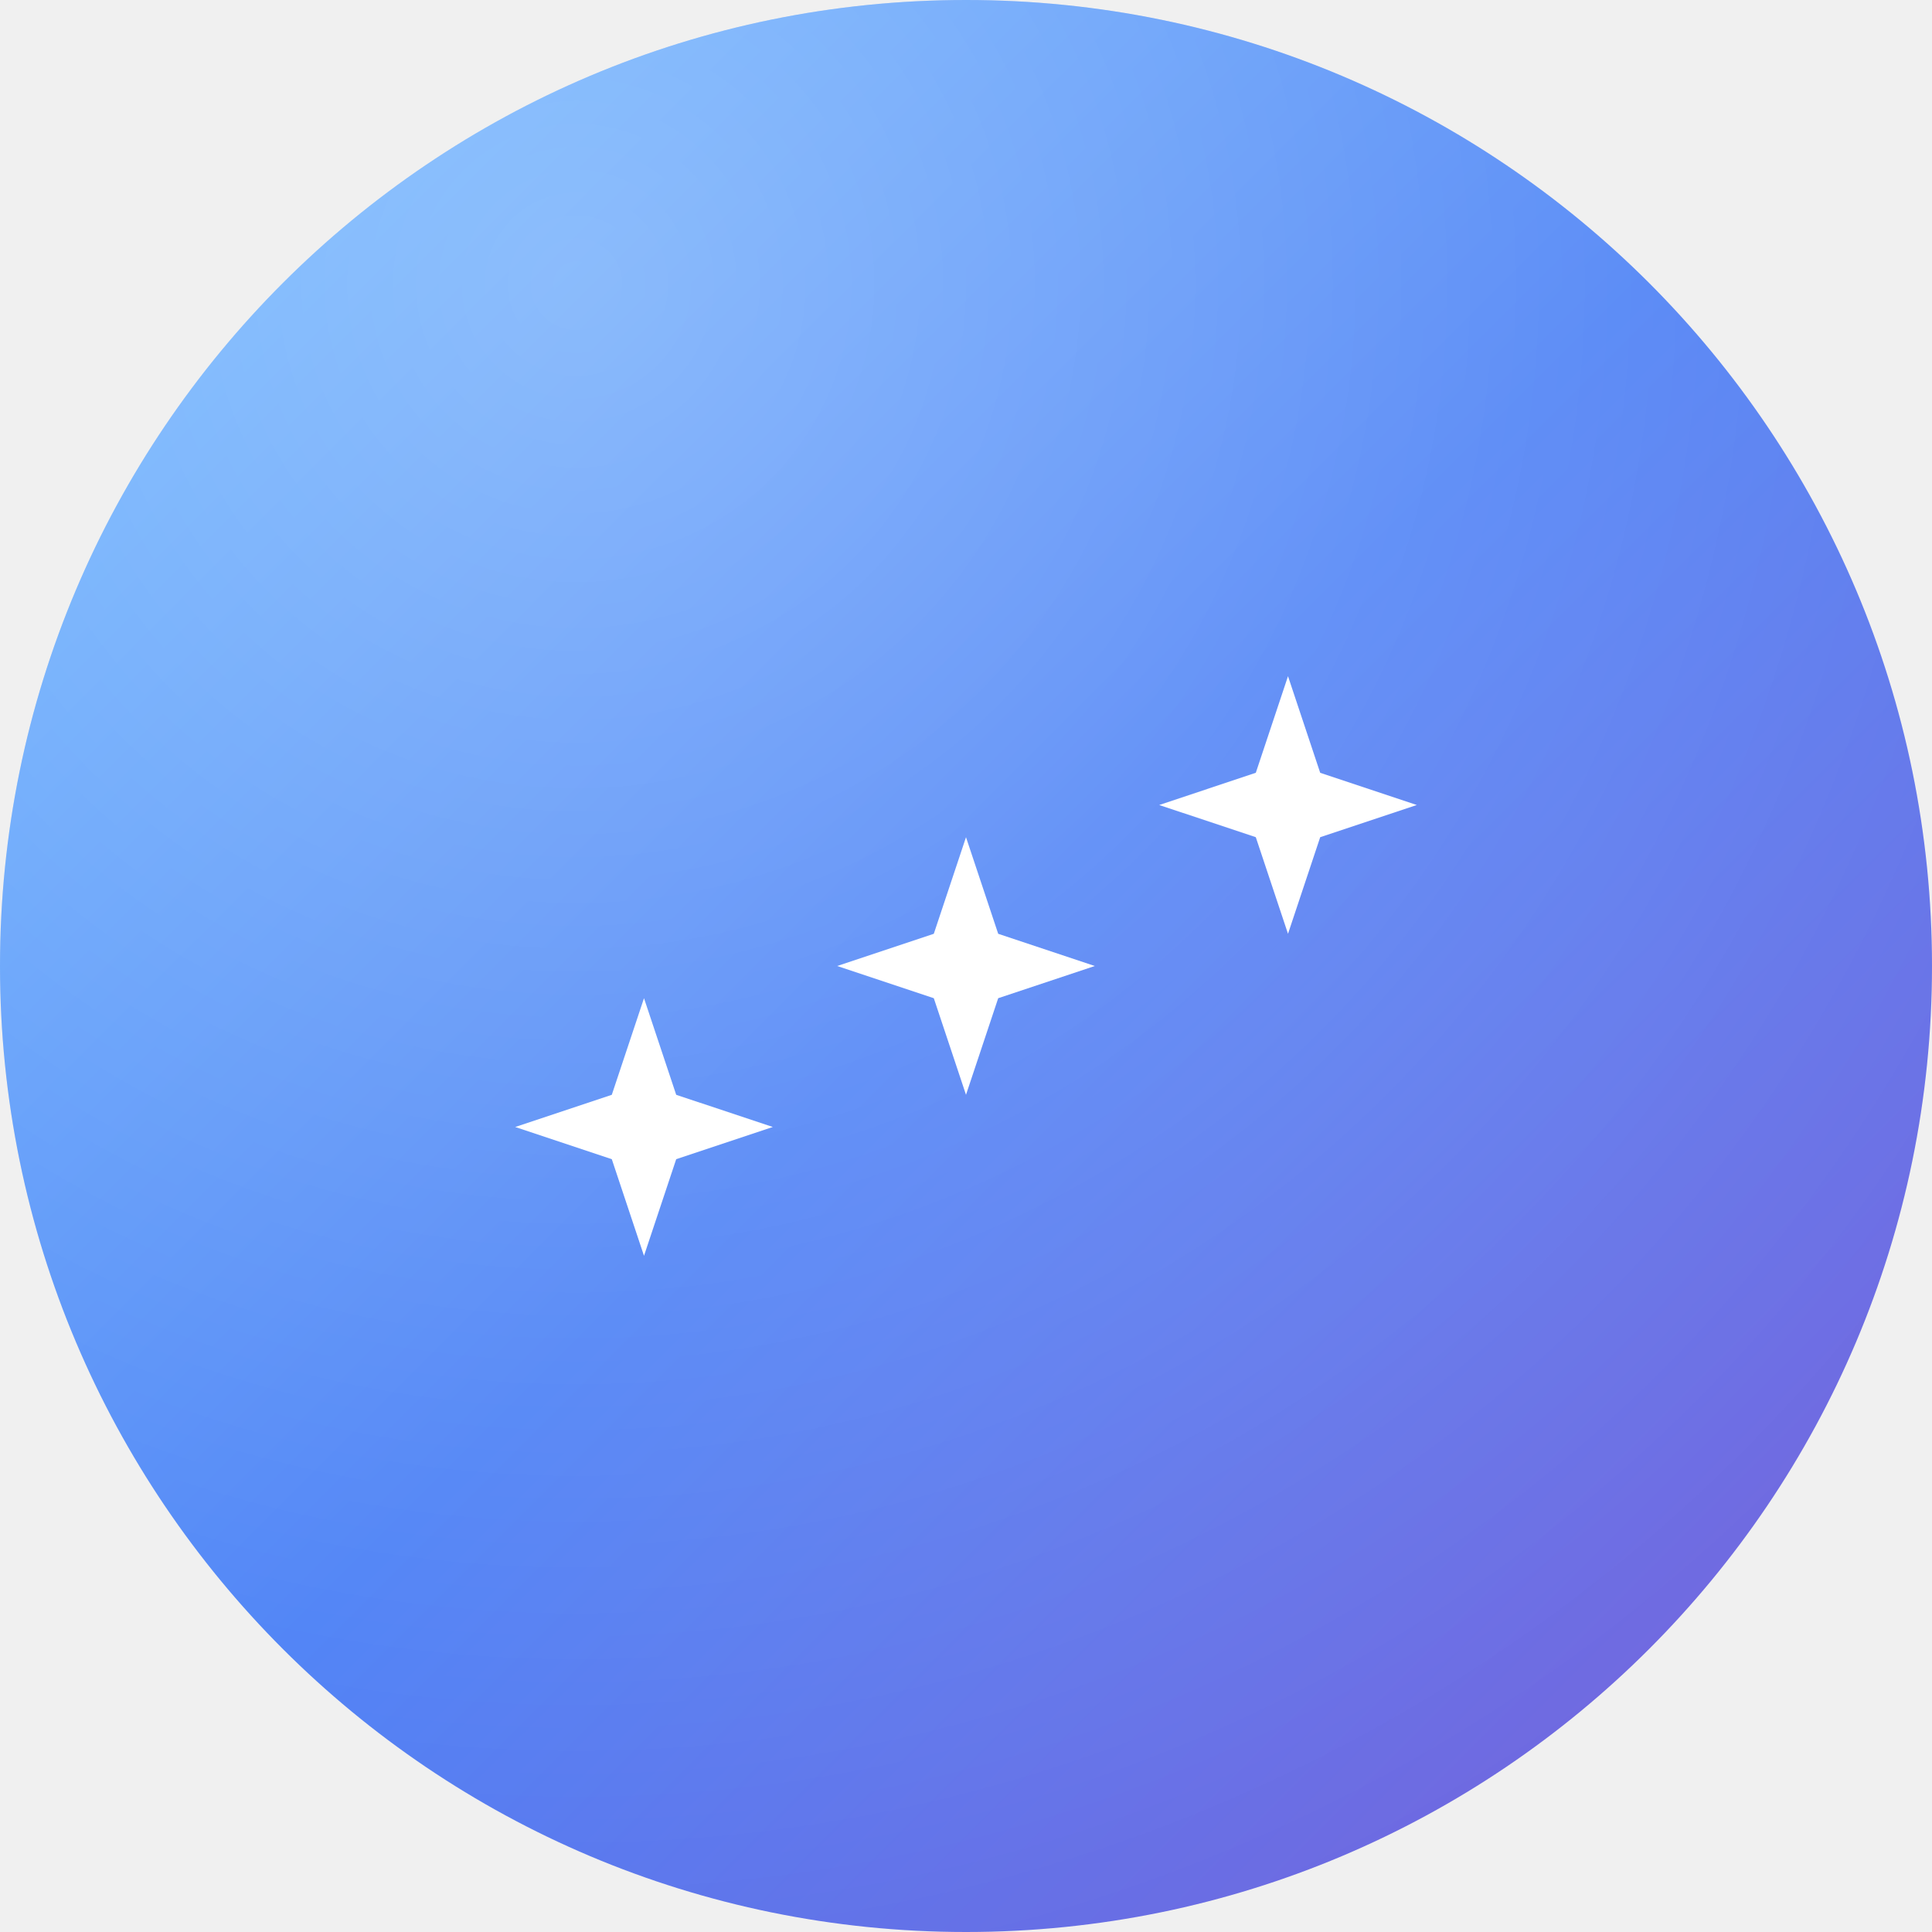
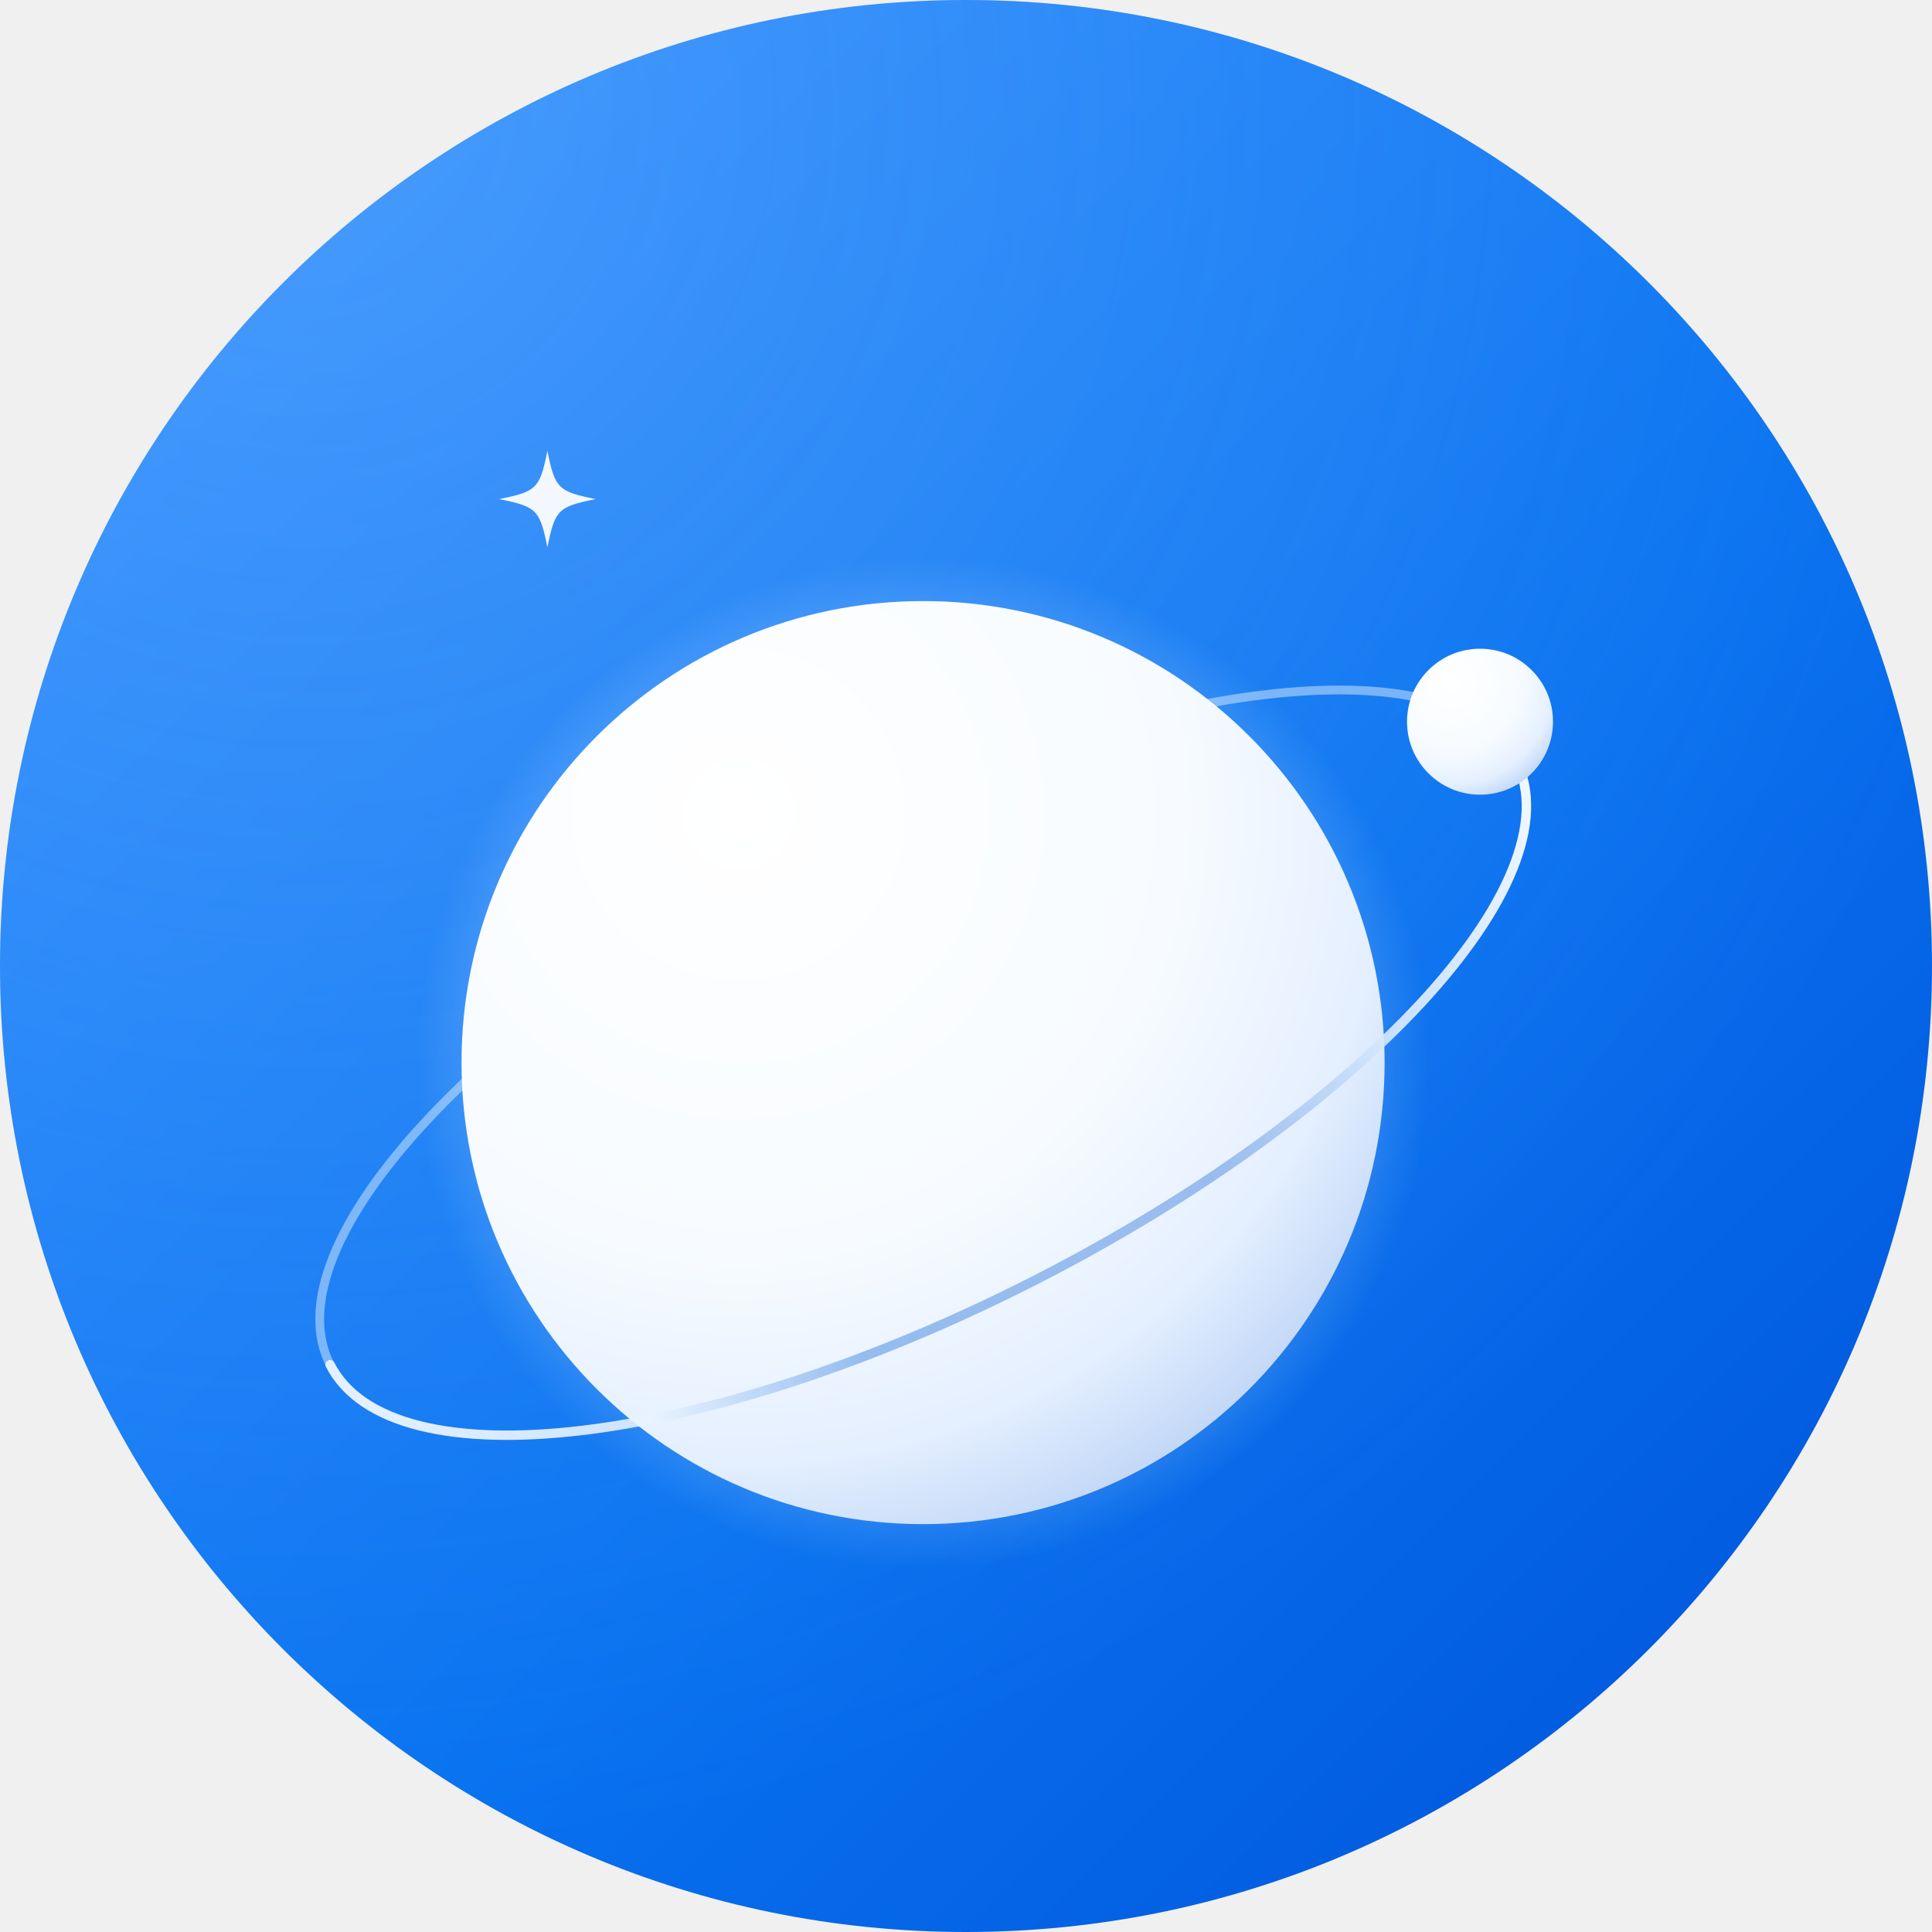
- <svg xmlns="http://www.w3.org/2000/svg" viewBox="0 0 180 180">
+ <svg xmlns="http://www.w3.org/2000/svg" viewBox="0 0 180 180" role="img" aria-labelledby="a1-title">
  <defs>
-     <linearGradient id="sky" x1="0" y1="0" x2="1" y2="1">
-       <stop stop-color="#68B9FF" />
-       <stop offset=".5" stop-color="#477DF5" />
-       <stop offset="1" stop-color="#8061D8" />
+     <linearGradient id="a1-bg" x1="0" y1="0" x2="1" y2="1">
+       <stop stop-color="#2D8CFF" />
+       <stop offset=".58" stop-color="#0872F0" />
+       <stop offset="1" stop-color="#0050D8" />
    </linearGradient>
-     <radialGradient id="light" cx=".3" cy=".15" r=".9">
-       <stop stop-color="#fff" stop-opacity=".3" />
-       <stop offset="1" stop-color="#fff" stop-opacity="0" />
+     <radialGradient id="a1-light" cx=".16" cy=".06" r=".9">
+       <stop stop-color="#ACD8FF" stop-opacity=".25" />
+       <stop offset="1" stop-color="#ACD8FF" stop-opacity="0" />
    </radialGradient>
+     <radialGradient id="a1-pearl" cx=".3" cy=".23" r=".86">
+       <stop stop-color="#FFFFFF" />
+       <stop offset=".56" stop-color="#F7FBFF" />
+       <stop offset=".82" stop-color="#E4EFFF" />
+       <stop offset="1" stop-color="#BDD4F5" />
+     </radialGradient>
+     <radialGradient id="a1-air">
+       <stop offset=".84" stop-color="#D8EEFF" stop-opacity=".2" />
+       <stop offset="1" stop-color="#D8EEFF" stop-opacity="0" />
+     </radialGradient>
+     <linearGradient id="a1-thread" gradientUnits="userSpaceOnUse" x1="-62" y1="0" x2="62" y2="0">
+       <stop stop-color="#FFFFFF" stop-opacity=".8" />
+       <stop offset=".2" stop-color="#E7F3FF" stop-opacity=".75" />
+       <stop offset=".36" stop-color="#72A6EA" stop-opacity=".72" />
+       <stop offset=".66" stop-color="#6C9FE4" stop-opacity=".64" />
+       <stop offset=".83" stop-color="#DFEEFF" stop-opacity=".8" />
+       <stop offset="1" stop-color="#FFFFFF" stop-opacity=".9" />
+     </linearGradient>
  </defs>
-   <circle cx="90" cy="90" r="90" fill="url(#sky)" />
-   <circle cx="90" cy="90" r="90" fill="url(#light)" />
-   <g fill="#fff">
-     <path d="m57 102 3-9 3 9 9 3-9 3-3 9-3-9-9-3Z" />
-     <path d="m87 87 3-9 3 9 9 3-9 3-3 9-3-9-9-3Z" />
-     <path d="m117 72 3-9 3 9 9 3-9 3-3 9-3-9-9-3Z" />
-   </g>
+   <circle cx="90" cy="90" r="90" fill="url(#a1-bg)" />
+   <circle cx="90" cy="90" r="90" fill="url(#a1-light)" />
+   <ellipse cx="86" cy="99" rx="62" ry="22.8" transform="rotate(-27 86 99)" fill="none" stroke="#E3F2FF" stroke-opacity=".48" stroke-width=".82" />
+   <circle cx="86" cy="99" r="47" fill="url(#a1-air)" />
+   <circle cx="86" cy="99" r="43" fill="url(#a1-pearl)" />
+   <path d="M-62 0A62 22.8 0 0 0 62 0" transform="translate(86 99) rotate(-27)" fill="none" stroke="url(#a1-thread)" stroke-width=".88" stroke-linecap="round" />
+   <circle cx="137.89" cy="67.24" r="6.8" fill="url(#a1-pearl)" />
+   <path d="M51 42C51.7 45.5 52 45.8 55.5 46.5C52 47.2 51.7 47.5 51 51C50.3 47.5 50 47.2 46.5 46.5C50 45.8 50.3 45.5 51 42Z" fill="#FFFFFF" fill-opacity=".94" />
</svg>
